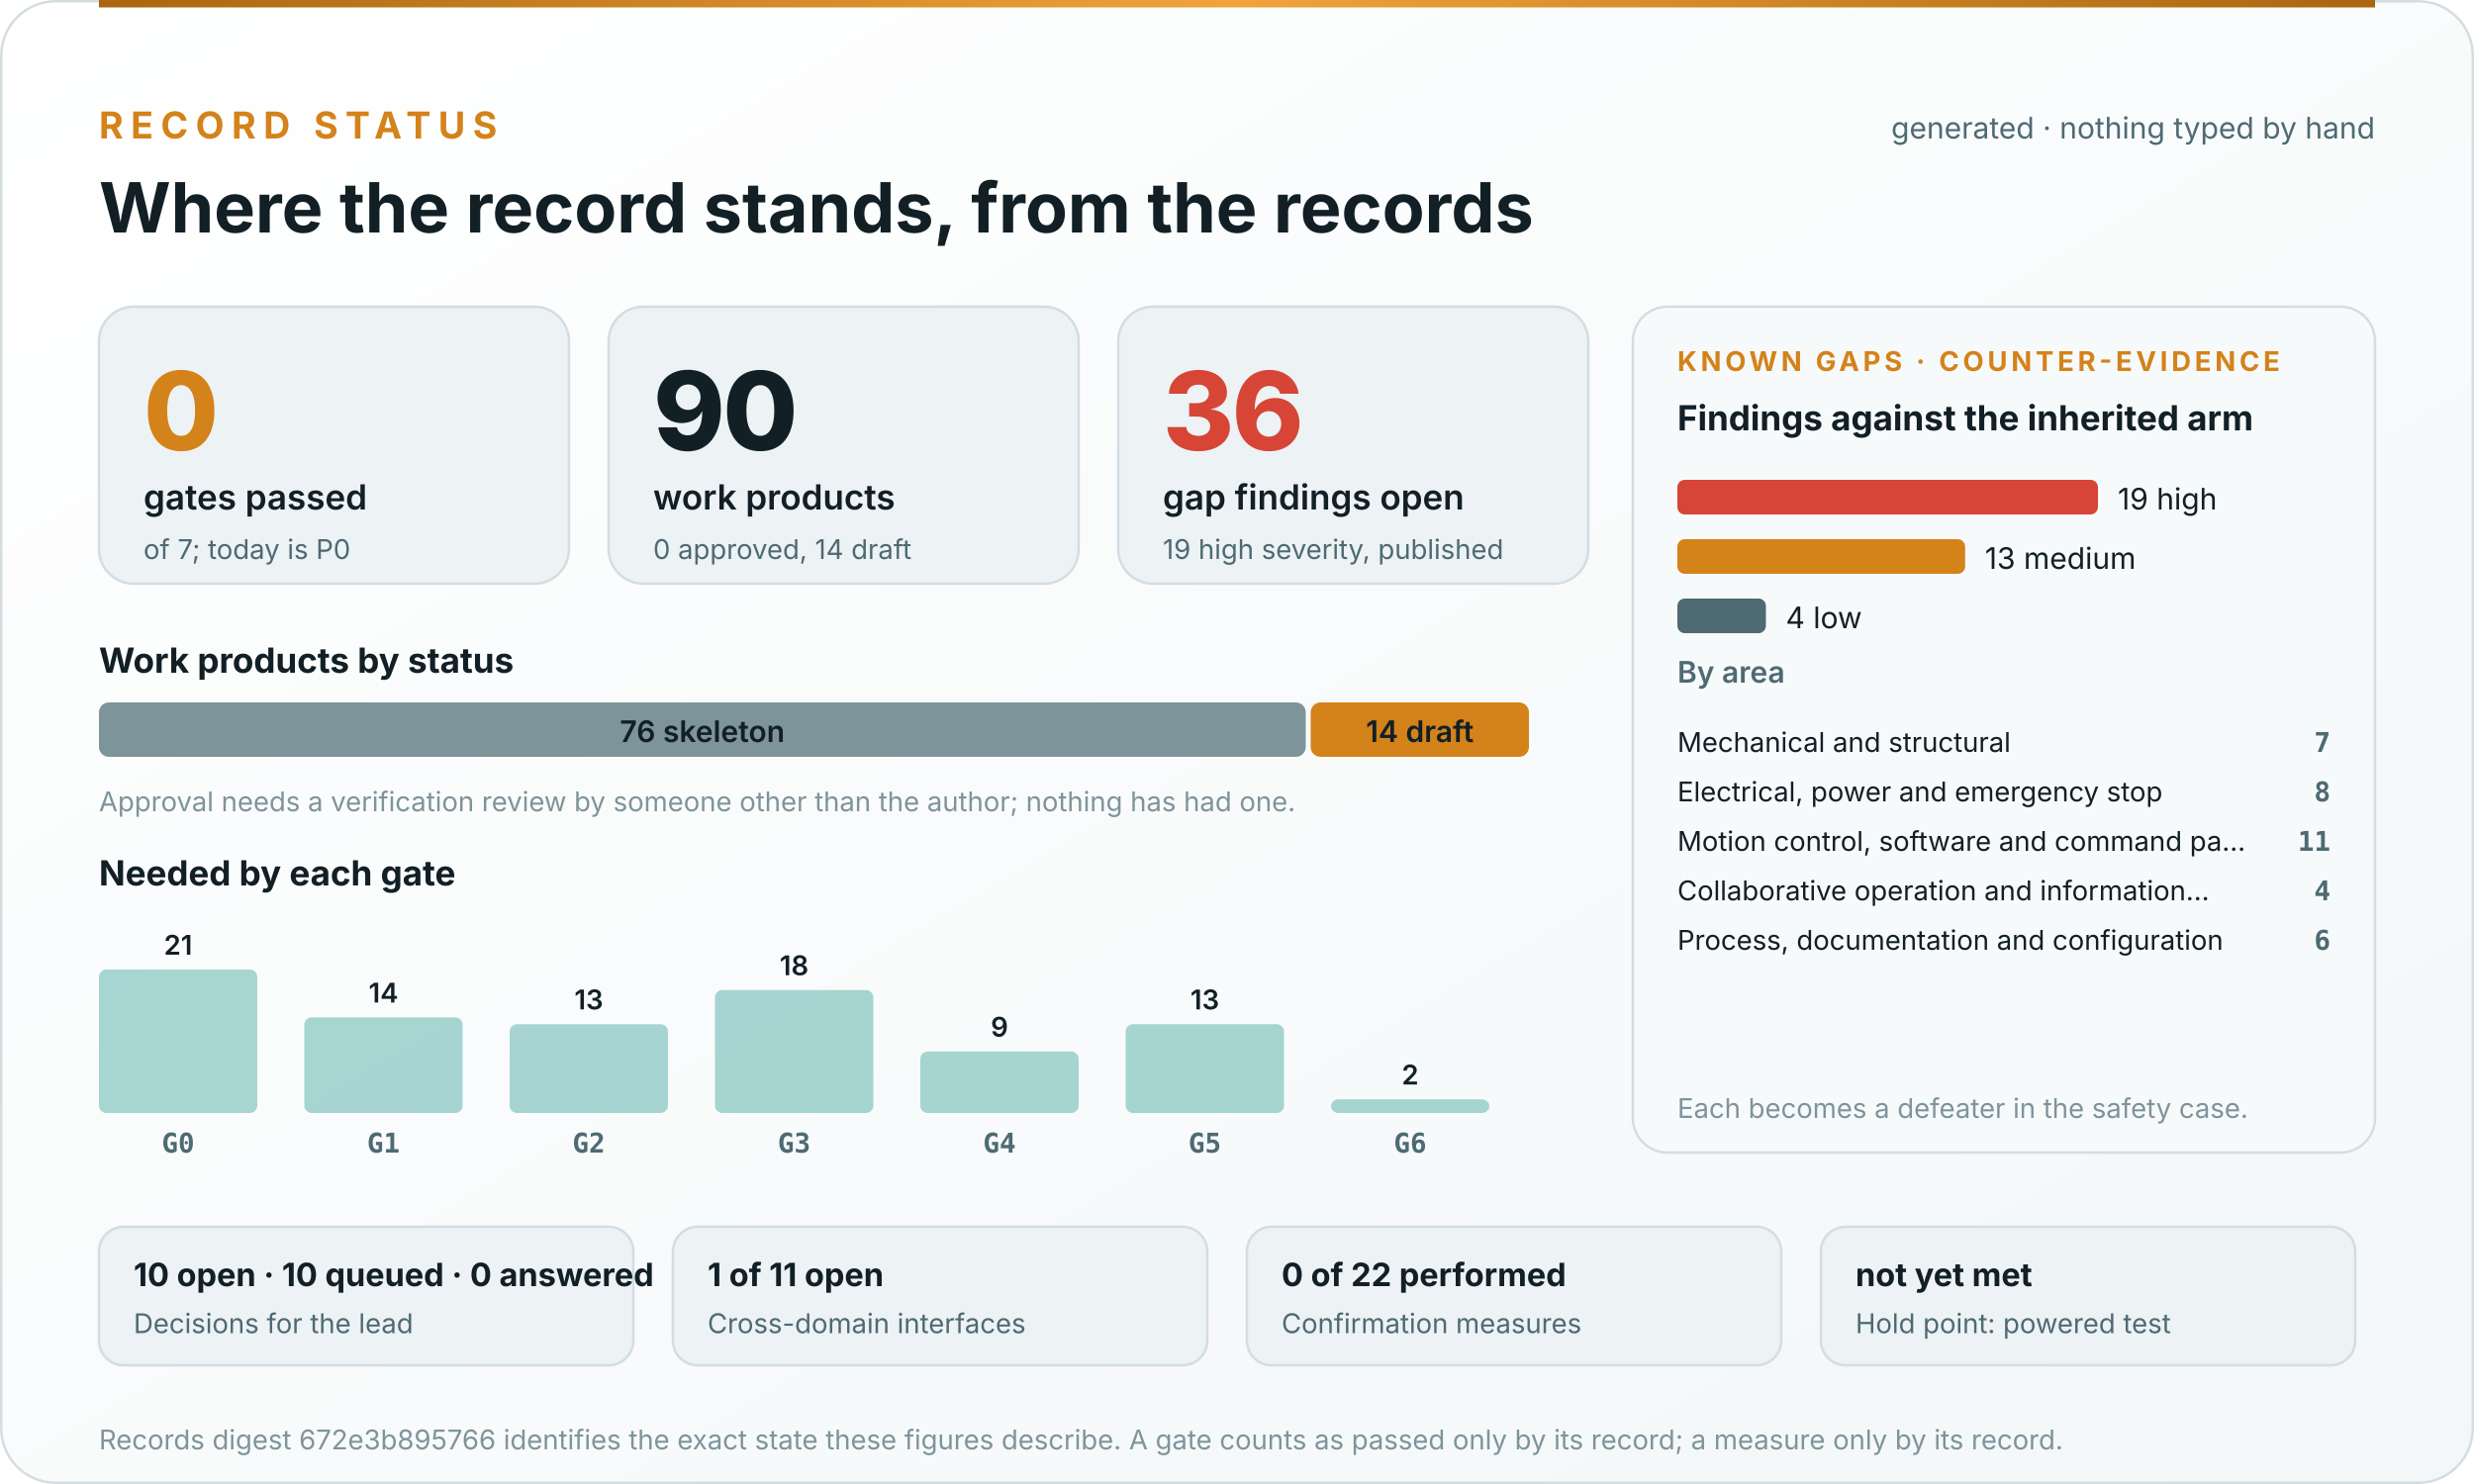
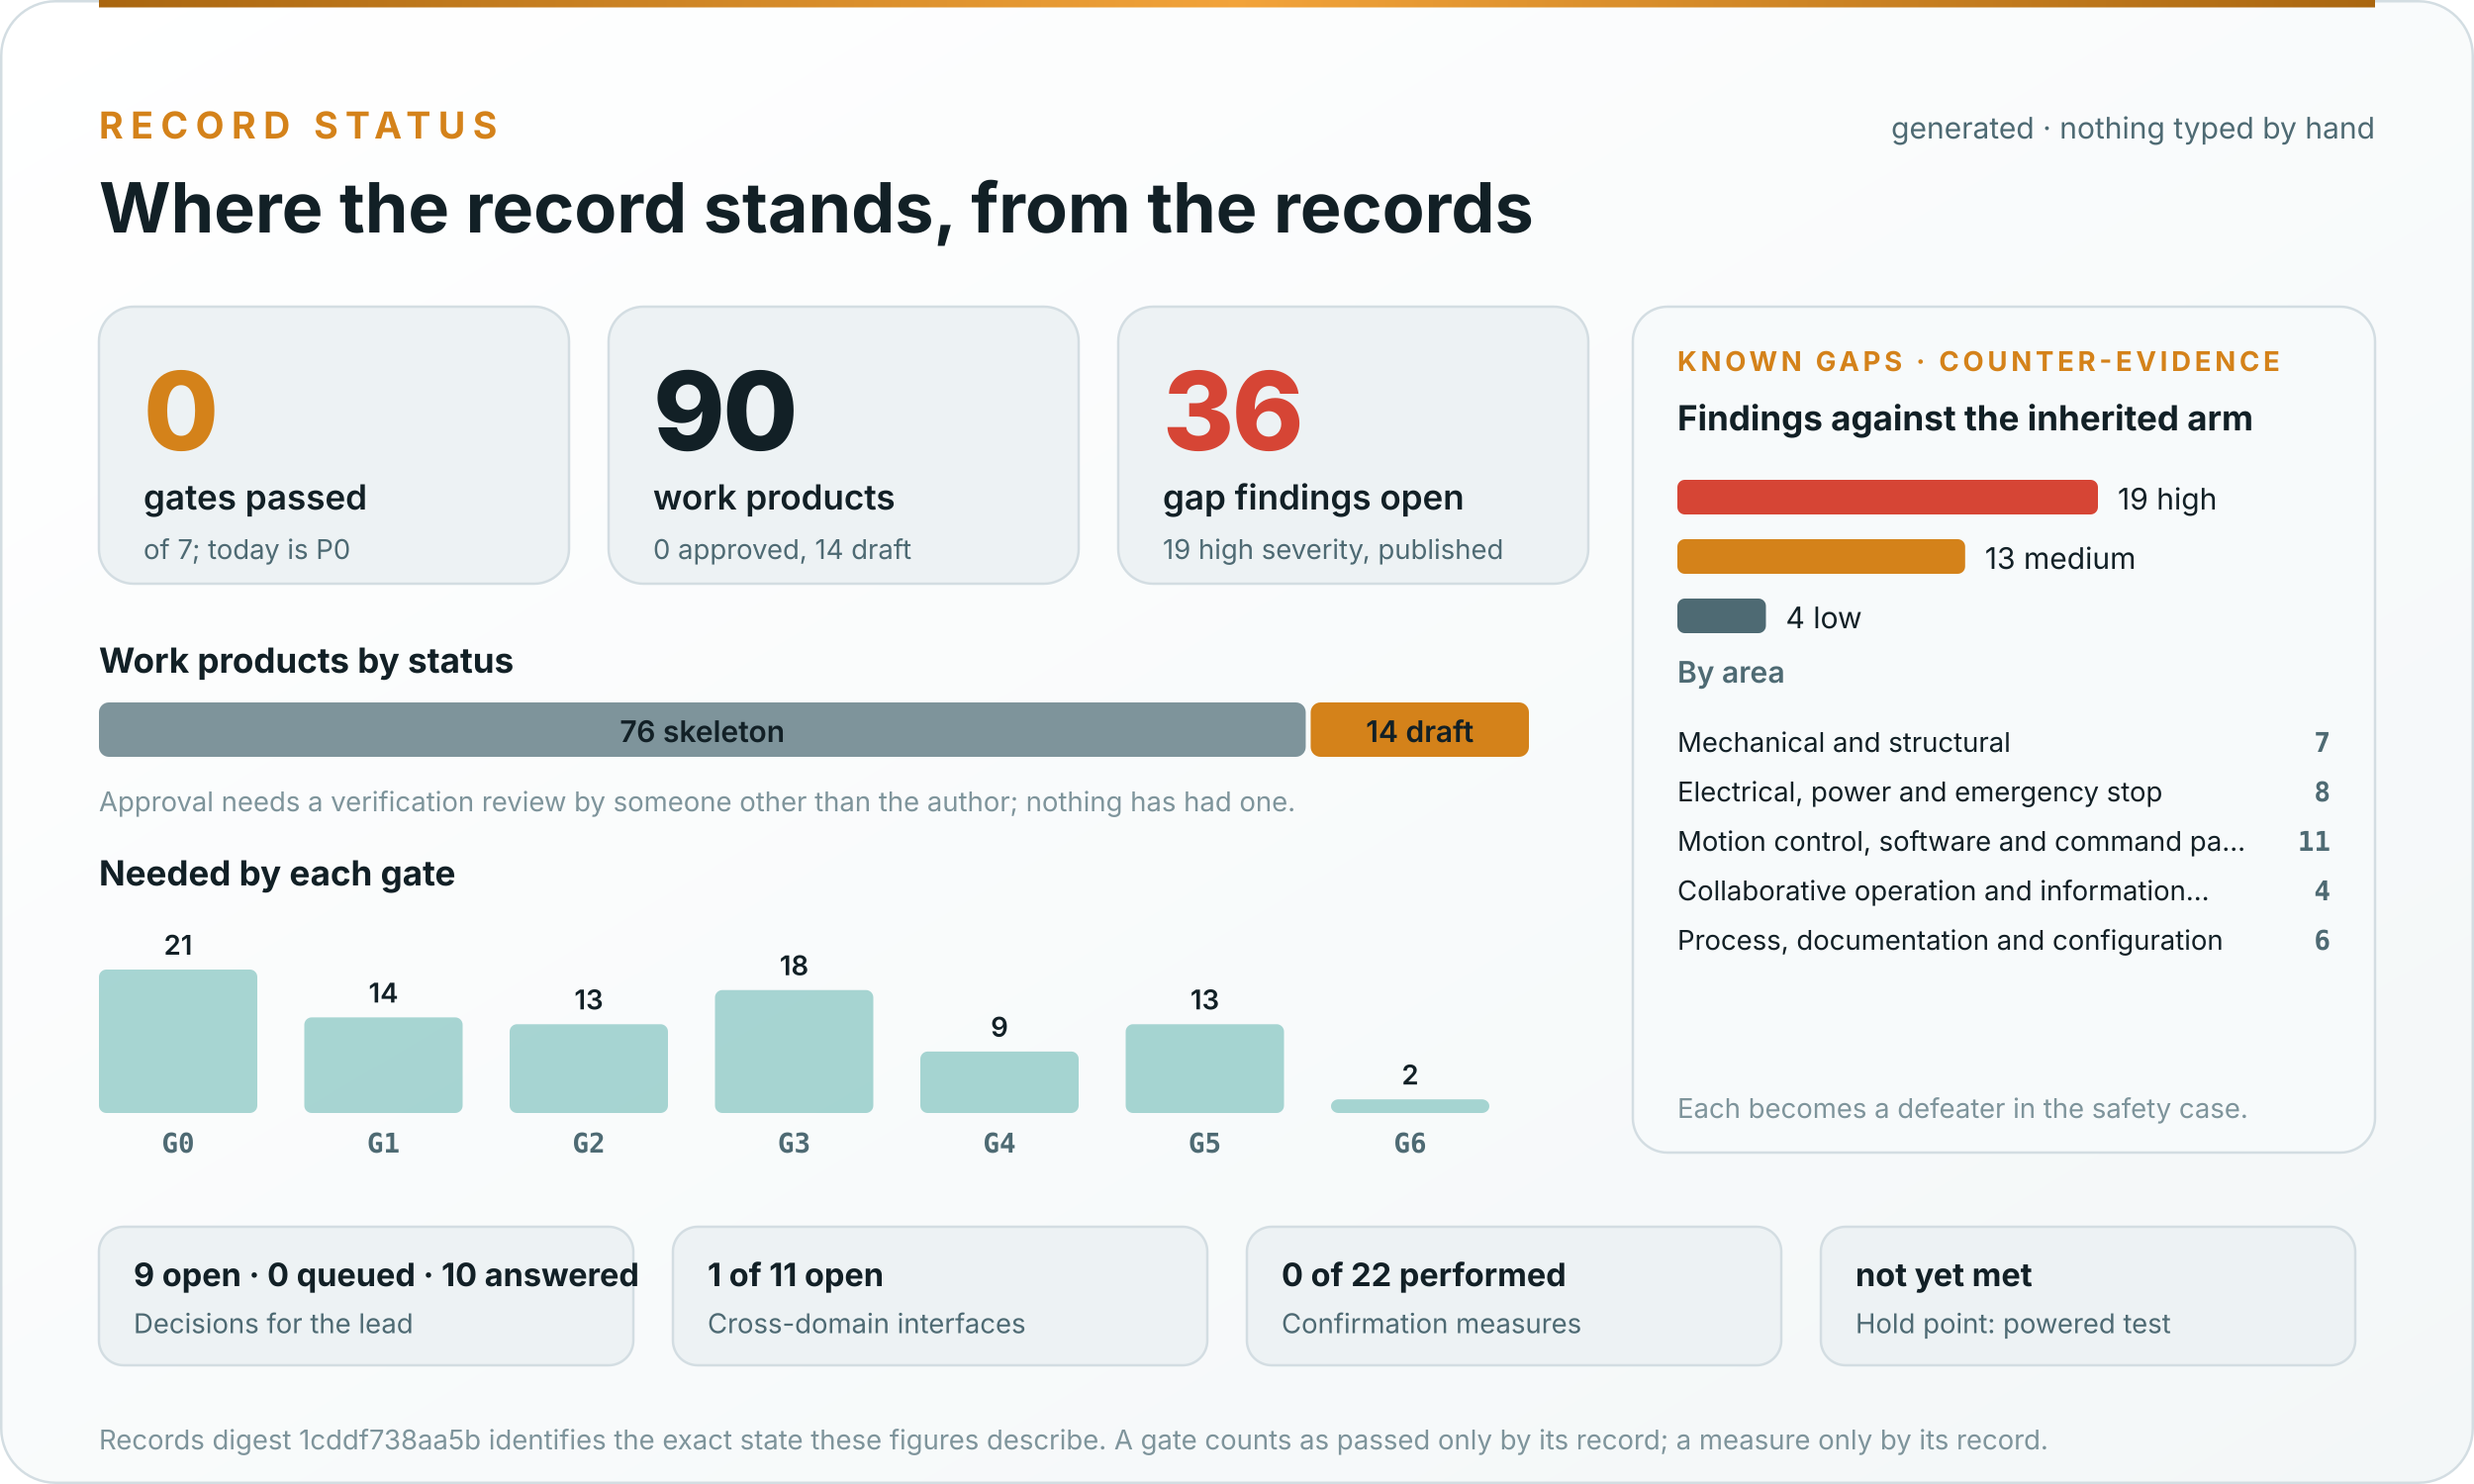
<svg xmlns="http://www.w3.org/2000/svg" width="1000" height="600" viewBox="0 0 1000 600" role="img" aria-labelledby="stat-t stat-d">
  <defs>
    <linearGradient id="stat-bg" x1="0" y1="0" x2="1" y2="1">
      <stop offset="0" stop-color="#FFFFFF" />
      <stop offset="1" stop-color="#F3F7F8" />
    </linearGradient>
    <linearGradient id="stat-amber" x1="0" y1="0" x2="1" y2="0">
      <stop offset="0" stop-color="#A8650F" />
      <stop offset="0.5" stop-color="#F2A33A" />
      <stop offset="1" stop-color="#A8650F" />
    </linearGradient>
  </defs>
  <rect x="0.5" y="0.5" width="999" height="599" rx="22" fill="url(#stat-bg)" stroke="#D3DDE2" />
  <rect x="40" y="0" width="920" height="3" fill="url(#stat-amber)" />
  <text x="40" y="56" font-family="Inter, 'Segoe UI', 'Helvetica Neue', Helvetica, Arial, sans-serif" font-size="15" font-weight="700" fill="#D4821A" text-anchor="start" letter-spacing="3">RECORD STATUS</text>
  <text x="40" y="94" font-family="Inter, 'Segoe UI', 'Helvetica Neue', Helvetica, Arial, sans-serif" font-size="28" font-weight="700" fill="#122026" text-anchor="start">Where the record stands, from the records</text>
  <text x="960" y="56" font-family="Inter, 'Segoe UI', 'Helvetica Neue', Helvetica, Arial, sans-serif" font-size="12" font-weight="400" fill="#4E6A73" text-anchor="end">generated · nothing typed by hand</text>
  <rect x="40" y="124" width="190" height="112" rx="14" fill="#EDF2F4" stroke="#D3DDE2" stroke-width="1" />
  <text x="58" y="182" font-family="Inter, 'Segoe UI', 'Helvetica Neue', Helvetica, Arial, sans-serif" font-size="44" font-weight="800" fill="#D4821A" text-anchor="start" letter-spacing="-1">0</text>
  <text x="58" y="206" font-family="Inter, 'Segoe UI', 'Helvetica Neue', Helvetica, Arial, sans-serif" font-size="14" font-weight="600" fill="#122026" text-anchor="start">gates passed</text>
  <text x="58" y="226" font-family="Inter, 'Segoe UI', 'Helvetica Neue', Helvetica, Arial, sans-serif" font-size="11" font-weight="400" fill="#4E6A73" text-anchor="start">of 7; today is P0</text>
  <rect x="246" y="124" width="190" height="112" rx="14" fill="#EDF2F4" stroke="#D3DDE2" stroke-width="1" />
  <text x="264" y="182" font-family="Inter, 'Segoe UI', 'Helvetica Neue', Helvetica, Arial, sans-serif" font-size="44" font-weight="800" fill="#122026" text-anchor="start" letter-spacing="-1">90</text>
  <text x="264" y="206" font-family="Inter, 'Segoe UI', 'Helvetica Neue', Helvetica, Arial, sans-serif" font-size="14" font-weight="600" fill="#122026" text-anchor="start">work products</text>
  <text x="264" y="226" font-family="Inter, 'Segoe UI', 'Helvetica Neue', Helvetica, Arial, sans-serif" font-size="11" font-weight="400" fill="#4E6A73" text-anchor="start">0 approved, 14 draft</text>
  <rect x="452" y="124" width="190" height="112" rx="14" fill="#EDF2F4" stroke="#D3DDE2" stroke-width="1" />
  <text x="470" y="182" font-family="Inter, 'Segoe UI', 'Helvetica Neue', Helvetica, Arial, sans-serif" font-size="44" font-weight="800" fill="#D64535" text-anchor="start" letter-spacing="-1">36</text>
  <text x="470" y="206" font-family="Inter, 'Segoe UI', 'Helvetica Neue', Helvetica, Arial, sans-serif" font-size="14" font-weight="600" fill="#122026" text-anchor="start">gap findings open</text>
  <text x="470" y="226" font-family="Inter, 'Segoe UI', 'Helvetica Neue', Helvetica, Arial, sans-serif" font-size="11" font-weight="400" fill="#4E6A73" text-anchor="start">19 high severity, published</text>
  <text x="40" y="272" font-family="Inter, 'Segoe UI', 'Helvetica Neue', Helvetica, Arial, sans-serif" font-size="14" font-weight="700" fill="#122026" text-anchor="start">Work products by status</text>
  <rect x="40" y="284" width="487.778" height="22" rx="4" fill="#7E949B" />
  <text x="283.889" y="300" font-family="Inter, 'Segoe UI', 'Helvetica Neue', Helvetica, Arial, sans-serif" font-size="12" font-weight="600" fill="#122026" text-anchor="middle">76 skeleton</text>
  <rect x="529.778" y="284" width="88.222" height="22" rx="4" fill="#D4821A" />
  <text x="573.889" y="300" font-family="Inter, 'Segoe UI', 'Helvetica Neue', Helvetica, Arial, sans-serif" font-size="12" font-weight="600" fill="#122026" text-anchor="middle">14 draft</text>
  <text x="40" y="328" font-family="Inter, 'Segoe UI', 'Helvetica Neue', Helvetica, Arial, sans-serif" font-size="11" font-weight="400" fill="#7E949B" text-anchor="start">Approval needs a verification review by someone other than the author; nothing has had one.</text>
  <text x="40" y="358" font-family="Inter, 'Segoe UI', 'Helvetica Neue', Helvetica, Arial, sans-serif" font-size="14" font-weight="700" fill="#122026" text-anchor="start">Needed by each gate</text>
  <rect x="40" y="392" width="64" height="58" rx="3" fill="#0E8C83" fill-opacity="0.35" />
  <text x="72" y="386" font-family="Inter, 'Segoe UI', 'Helvetica Neue', Helvetica, Arial, sans-serif" font-size="11" font-weight="600" fill="#122026" text-anchor="middle">21</text>
  <text x="72" y="466" font-family="'JetBrains Mono', 'SFMono-Regular', Menlo, Consolas, monospace" font-size="11" font-weight="600" fill="#4E6A73" text-anchor="middle">G0</text>
  <rect x="123" y="411.333" width="64" height="38.667" rx="3" fill="#0E8C83" fill-opacity="0.35" />
  <text x="155" y="405.333" font-family="Inter, 'Segoe UI', 'Helvetica Neue', Helvetica, Arial, sans-serif" font-size="11" font-weight="600" fill="#122026" text-anchor="middle">14</text>
  <text x="155" y="466" font-family="'JetBrains Mono', 'SFMono-Regular', Menlo, Consolas, monospace" font-size="11" font-weight="600" fill="#4E6A73" text-anchor="middle">G1</text>
  <rect x="206" y="414.095" width="64" height="35.905" rx="3" fill="#0E8C83" fill-opacity="0.35" />
  <text x="238" y="408.095" font-family="Inter, 'Segoe UI', 'Helvetica Neue', Helvetica, Arial, sans-serif" font-size="11" font-weight="600" fill="#122026" text-anchor="middle">13</text>
  <text x="238" y="466" font-family="'JetBrains Mono', 'SFMono-Regular', Menlo, Consolas, monospace" font-size="11" font-weight="600" fill="#4E6A73" text-anchor="middle">G2</text>
  <rect x="289" y="400.286" width="64" height="49.714" rx="3" fill="#0E8C83" fill-opacity="0.35" />
  <text x="321" y="394.286" font-family="Inter, 'Segoe UI', 'Helvetica Neue', Helvetica, Arial, sans-serif" font-size="11" font-weight="600" fill="#122026" text-anchor="middle">18</text>
  <text x="321" y="466" font-family="'JetBrains Mono', 'SFMono-Regular', Menlo, Consolas, monospace" font-size="11" font-weight="600" fill="#4E6A73" text-anchor="middle">G3</text>
  <rect x="372" y="425.143" width="64" height="24.857" rx="3" fill="#0E8C83" fill-opacity="0.35" />
  <text x="404" y="419.143" font-family="Inter, 'Segoe UI', 'Helvetica Neue', Helvetica, Arial, sans-serif" font-size="11" font-weight="600" fill="#122026" text-anchor="middle">9</text>
  <text x="404" y="466" font-family="'JetBrains Mono', 'SFMono-Regular', Menlo, Consolas, monospace" font-size="11" font-weight="600" fill="#4E6A73" text-anchor="middle">G4</text>
  <rect x="455" y="414.095" width="64" height="35.905" rx="3" fill="#0E8C83" fill-opacity="0.35" />
  <text x="487" y="408.095" font-family="Inter, 'Segoe UI', 'Helvetica Neue', Helvetica, Arial, sans-serif" font-size="11" font-weight="600" fill="#122026" text-anchor="middle">13</text>
  <text x="487" y="466" font-family="'JetBrains Mono', 'SFMono-Regular', Menlo, Consolas, monospace" font-size="11" font-weight="600" fill="#4E6A73" text-anchor="middle">G5</text>
  <rect x="538" y="444.476" width="64" height="5.524" rx="3" fill="#0E8C83" fill-opacity="0.35" />
  <text x="570" y="438.476" font-family="Inter, 'Segoe UI', 'Helvetica Neue', Helvetica, Arial, sans-serif" font-size="11" font-weight="600" fill="#122026" text-anchor="middle">2</text>
  <text x="570" y="466" font-family="'JetBrains Mono', 'SFMono-Regular', Menlo, Consolas, monospace" font-size="11" font-weight="600" fill="#4E6A73" text-anchor="middle">G6</text>
  <rect x="660" y="124" width="300" height="342" rx="14" fill="#F7FAFB" stroke="#D3DDE2" stroke-width="1" />
  <text x="678" y="150" font-family="Inter, 'Segoe UI', 'Helvetica Neue', Helvetica, Arial, sans-serif" font-size="11" font-weight="700" fill="#D4821A" text-anchor="start" letter-spacing="1.5">KNOWN GAPS · COUNTER-EVIDENCE</text>
  <text x="678" y="174" font-family="Inter, 'Segoe UI', 'Helvetica Neue', Helvetica, Arial, sans-serif" font-size="14" font-weight="700" fill="#122026" text-anchor="start">Findings against the inherited arm</text>
  <rect x="678" y="194" width="170" height="14" rx="3" fill="#D64535" />
  <text x="856" y="206" font-family="Inter, 'Segoe UI', 'Helvetica Neue', Helvetica, Arial, sans-serif" font-size="12" font-weight="400" fill="#122026" text-anchor="start">19 high</text>
  <rect x="678" y="218" width="116.316" height="14" rx="3" fill="#D4821A" />
  <text x="802.316" y="230" font-family="Inter, 'Segoe UI', 'Helvetica Neue', Helvetica, Arial, sans-serif" font-size="12" font-weight="400" fill="#122026" text-anchor="start">13 medium</text>
  <rect x="678" y="242" width="35.789" height="14" rx="3" fill="#4E6A73" />
  <text x="721.789" y="254" font-family="Inter, 'Segoe UI', 'Helvetica Neue', Helvetica, Arial, sans-serif" font-size="12" font-weight="400" fill="#122026" text-anchor="start">4 low</text>
  <text x="678" y="276" font-family="Inter, 'Segoe UI', 'Helvetica Neue', Helvetica, Arial, sans-serif" font-size="12" font-weight="600" fill="#4E6A73" text-anchor="start">By area</text>
  <text x="678" y="304" font-family="Inter, 'Segoe UI', 'Helvetica Neue', Helvetica, Arial, sans-serif" font-size="11" font-weight="400" fill="#122026" text-anchor="start">Mechanical and structural</text>
  <text x="942" y="304" font-family="'JetBrains Mono', 'SFMono-Regular', Menlo, Consolas, monospace" font-size="11" font-weight="600" fill="#4E6A73" text-anchor="end">7</text>
  <text x="678" y="324" font-family="Inter, 'Segoe UI', 'Helvetica Neue', Helvetica, Arial, sans-serif" font-size="11" font-weight="400" fill="#122026" text-anchor="start">Electrical, power and emergency stop</text>
  <text x="942" y="324" font-family="'JetBrains Mono', 'SFMono-Regular', Menlo, Consolas, monospace" font-size="11" font-weight="600" fill="#4E6A73" text-anchor="end">8</text>
  <text x="678" y="344" font-family="Inter, 'Segoe UI', 'Helvetica Neue', Helvetica, Arial, sans-serif" font-size="11" font-weight="400" fill="#122026" text-anchor="start">Motion control, software and command pa…</text>
  <text x="942" y="344" font-family="'JetBrains Mono', 'SFMono-Regular', Menlo, Consolas, monospace" font-size="11" font-weight="600" fill="#4E6A73" text-anchor="end">11</text>
  <text x="678" y="364" font-family="Inter, 'Segoe UI', 'Helvetica Neue', Helvetica, Arial, sans-serif" font-size="11" font-weight="400" fill="#122026" text-anchor="start">Collaborative operation and information…</text>
  <text x="942" y="364" font-family="'JetBrains Mono', 'SFMono-Regular', Menlo, Consolas, monospace" font-size="11" font-weight="600" fill="#4E6A73" text-anchor="end">4</text>
  <text x="678" y="384" font-family="Inter, 'Segoe UI', 'Helvetica Neue', Helvetica, Arial, sans-serif" font-size="11" font-weight="400" fill="#122026" text-anchor="start">Process, documentation and configuration</text>
  <text x="942" y="384" font-family="'JetBrains Mono', 'SFMono-Regular', Menlo, Consolas, monospace" font-size="11" font-weight="600" fill="#4E6A73" text-anchor="end">6</text>
  <text x="678" y="452" font-family="Inter, 'Segoe UI', 'Helvetica Neue', Helvetica, Arial, sans-serif" font-size="11" font-weight="400" fill="#7E949B" text-anchor="start">Each becomes a defeater in the safety case.</text>
  <rect x="40" y="496" width="216" height="56" rx="10" fill="#EDF2F4" stroke="#D3DDE2" stroke-width="1" />
-   <text x="54" y="520" font-family="Inter, 'Segoe UI', 'Helvetica Neue', Helvetica, Arial, sans-serif" font-size="13" font-weight="700" fill="#122026" text-anchor="start">10 open · 10 queued · 0 answered</text>
+   <text x="54" y="520" font-family="Inter, 'Segoe UI', 'Helvetica Neue', Helvetica, Arial, sans-serif" font-size="13" font-weight="700" fill="#122026" text-anchor="start">9 open · 0 queued · 10 answered</text>
  <text x="54" y="539" font-family="Inter, 'Segoe UI', 'Helvetica Neue', Helvetica, Arial, sans-serif" font-size="11" font-weight="400" fill="#4E6A73" text-anchor="start">Decisions for the lead</text>
  <rect x="272" y="496" width="216" height="56" rx="10" fill="#EDF2F4" stroke="#D3DDE2" stroke-width="1" />
  <text x="286" y="520" font-family="Inter, 'Segoe UI', 'Helvetica Neue', Helvetica, Arial, sans-serif" font-size="13" font-weight="700" fill="#122026" text-anchor="start">1 of 11 open</text>
  <text x="286" y="539" font-family="Inter, 'Segoe UI', 'Helvetica Neue', Helvetica, Arial, sans-serif" font-size="11" font-weight="400" fill="#4E6A73" text-anchor="start">Cross-domain interfaces</text>
  <rect x="504" y="496" width="216" height="56" rx="10" fill="#EDF2F4" stroke="#D3DDE2" stroke-width="1" />
  <text x="518" y="520" font-family="Inter, 'Segoe UI', 'Helvetica Neue', Helvetica, Arial, sans-serif" font-size="13" font-weight="700" fill="#122026" text-anchor="start">0 of 22 performed</text>
  <text x="518" y="539" font-family="Inter, 'Segoe UI', 'Helvetica Neue', Helvetica, Arial, sans-serif" font-size="11" font-weight="400" fill="#4E6A73" text-anchor="start">Confirmation measures</text>
  <rect x="736" y="496" width="216" height="56" rx="10" fill="#EDF2F4" stroke="#D3DDE2" stroke-width="1" />
  <text x="750" y="520" font-family="Inter, 'Segoe UI', 'Helvetica Neue', Helvetica, Arial, sans-serif" font-size="13" font-weight="700" fill="#122026" text-anchor="start">not yet met</text>
  <text x="750" y="539" font-family="Inter, 'Segoe UI', 'Helvetica Neue', Helvetica, Arial, sans-serif" font-size="11" font-weight="400" fill="#4E6A73" text-anchor="start">Hold point: powered test</text>
-   <text x="40" y="586" font-family="Inter, 'Segoe UI', 'Helvetica Neue', Helvetica, Arial, sans-serif" font-size="11" font-weight="400" fill="#7E949B" text-anchor="start">Records digest 672e3b895766 identifies the exact state these figures describe. A gate counts as passed only by its record; a measure only by its record.</text>
+   <text x="40" y="586" font-family="Inter, 'Segoe UI', 'Helvetica Neue', Helvetica, Arial, sans-serif" font-size="11" font-weight="400" fill="#7E949B" text-anchor="start">Records digest 1cddf738aa5b identifies the exact state these figures describe. A gate counts as passed only by its record; a measure only by its record.</text>
</svg>
